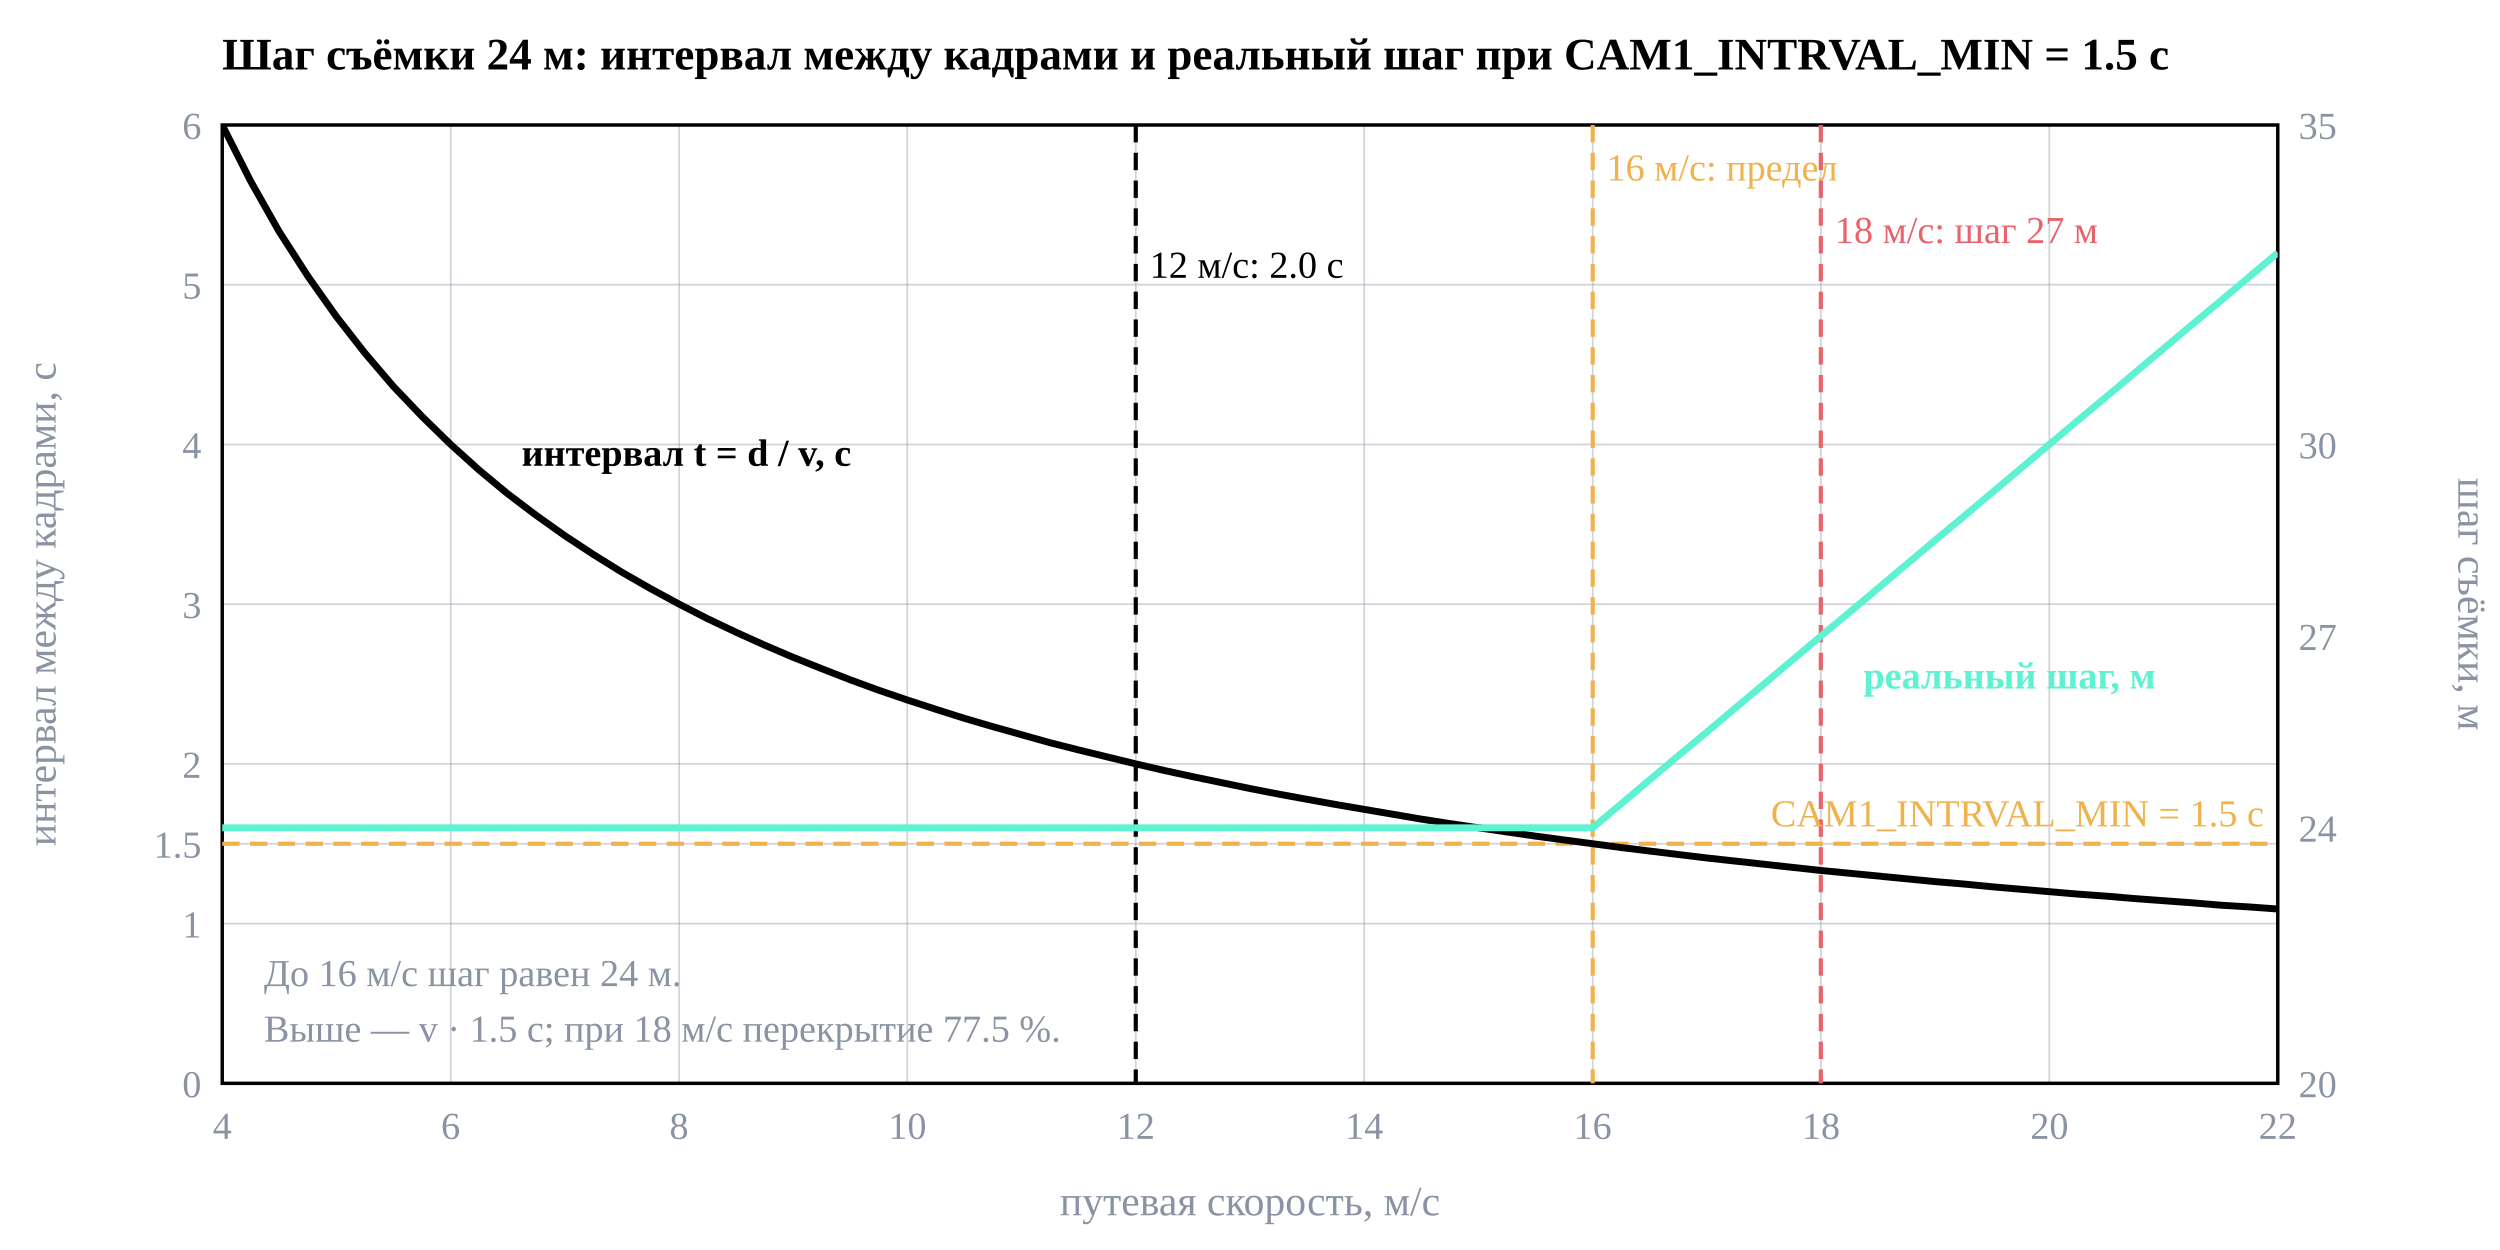
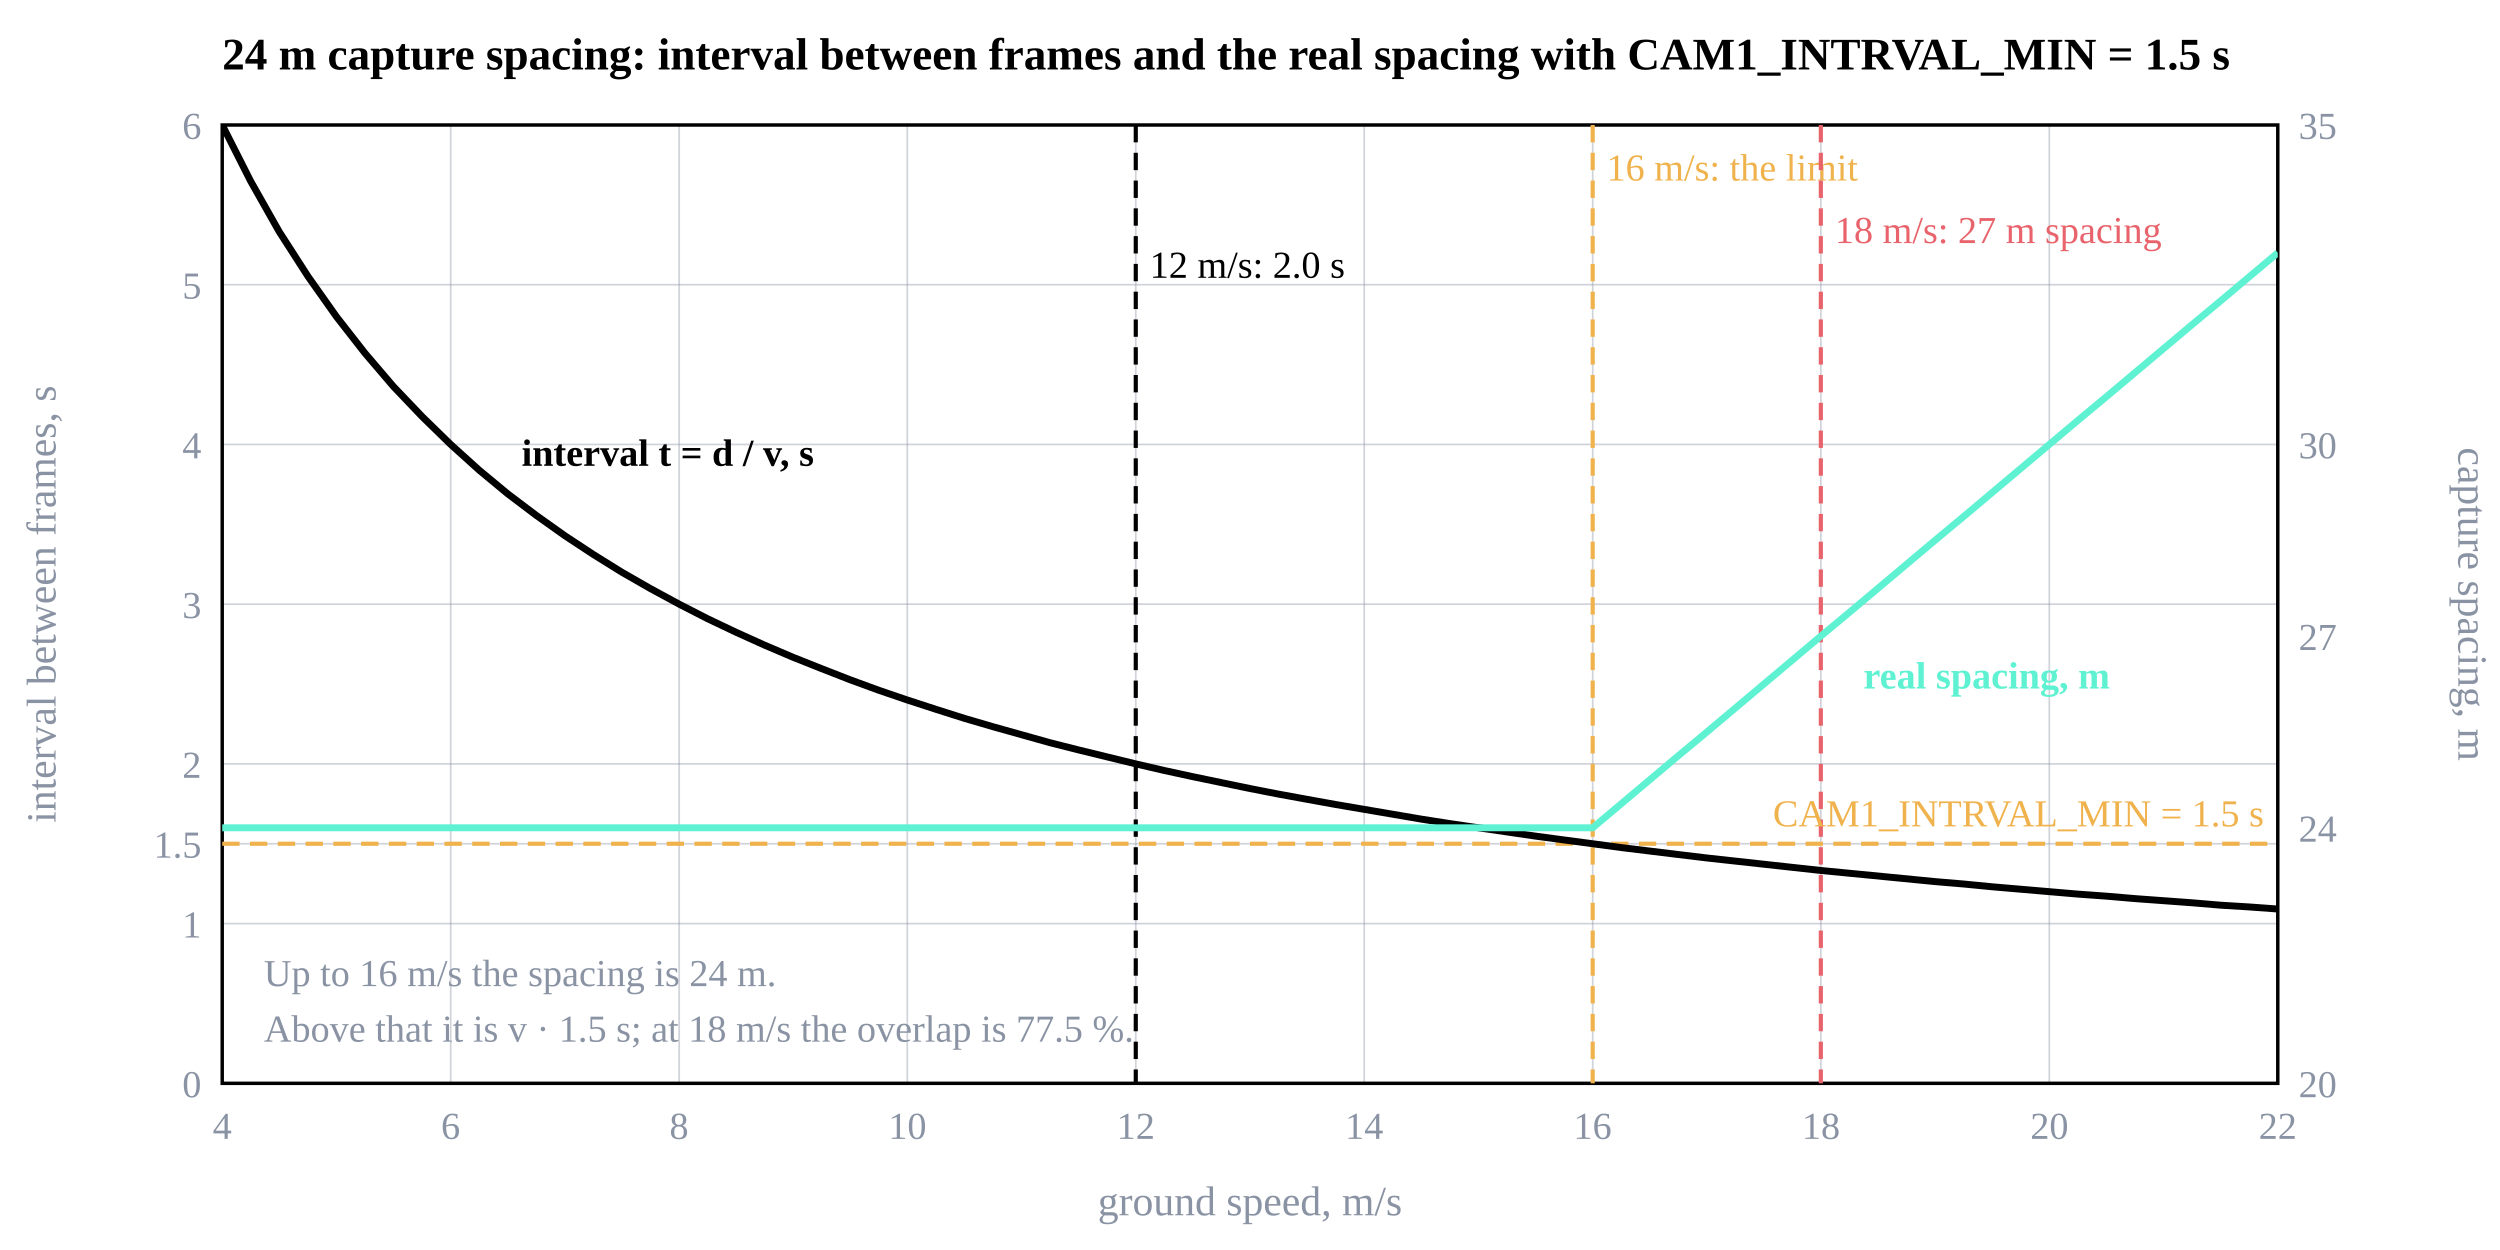
<svg xmlns="http://www.w3.org/2000/svg" viewBox="0 0 720 360" width="100%" role="img" aria-labelledby="t" style="max-width:720px;display:block;margin:0 auto">
  <style>text{font-family: var(--gc-font-mono, ui-monospace, Menlo, monospace); font-size: 12px;fill:currentColor} .m{fill:var(--gc-ink-muted, #8a93a3)} .a{fill:var(--gc-accent-hud, #5ef1d2)} .w{fill:var(--gc-signal-amber, #f0b24c)} .d{fill:var(--gc-signal-red, #e8636b)} .box{fill:var(--gc-surface-200, rgba(128,128,128,0.08));stroke:currentColor;stroke-width:1.2} .boxa{fill:var(--gc-surface-200, rgba(128,128,128,0.08));stroke:var(--gc-accent-hud, #5ef1d2);stroke-width:1.6} .ln{stroke:currentColor;stroke-width:1.2;fill:none} .lna{stroke:var(--gc-accent-hud, #5ef1d2);stroke-width:1.6;fill:none} .lnm{stroke:var(--gc-ink-muted, #8a93a3);stroke-width:1;fill:none;stroke-dasharray:4 3} .t{font-size:11px} .b{font-weight:600}</style>
  <defs>
    <marker id="ar" viewBox="0 0 10 10" refX="9" refY="5" markerWidth="7" markerHeight="7" orient="auto-start-reverse">
      <path d="M0 0L10 5L0 10z" fill="currentColor" />
    </marker>
    <marker id="ara" viewBox="0 0 10 10" refX="9" refY="5" markerWidth="7" markerHeight="7" orient="auto-start-reverse">
      <path d="M0 0L10 5L0 10z" fill="var(--gc-accent-hud, #5ef1d2)" />
    </marker>
  </defs>
-   <text x="64" y="20" text-anchor="start" class="b" style="font-size:13px">Шаг съёмки 24 м: интервал между кадрами и реальный шаг при CAM1_INTRVAL_MIN = 1.5 с</text>
+   <text x="64" y="20" text-anchor="start" class="b" style="font-size:13px">24 m capture spacing: interval between frames and the real spacing with CAM1_INTRVAL_MIN = 1.5 s</text>
  <line x1="64.0" y1="36" x2="64.0" y2="312" stroke="var(--gc-ink-muted, #8a93a3)" stroke-width="0.5" opacity="0.4" />
  <text x="64.0" y="328" text-anchor="middle" class="m t">4</text>
  <line x1="129.8" y1="36" x2="129.8" y2="312" stroke="var(--gc-ink-muted, #8a93a3)" stroke-width="0.5" opacity="0.4" />
  <text x="129.778" y="328" text-anchor="middle" class="m t">6</text>
  <line x1="195.6" y1="36" x2="195.6" y2="312" stroke="var(--gc-ink-muted, #8a93a3)" stroke-width="0.5" opacity="0.4" />
  <text x="195.556" y="328" text-anchor="middle" class="m t">8</text>
  <line x1="261.3" y1="36" x2="261.3" y2="312" stroke="var(--gc-ink-muted, #8a93a3)" stroke-width="0.5" opacity="0.4" />
  <text x="261.333" y="328" text-anchor="middle" class="m t">10</text>
  <line x1="327.1" y1="36" x2="327.1" y2="312" stroke="var(--gc-ink-muted, #8a93a3)" stroke-width="0.5" opacity="0.4" />
  <text x="327.111" y="328" text-anchor="middle" class="m t">12</text>
  <line x1="392.9" y1="36" x2="392.9" y2="312" stroke="var(--gc-ink-muted, #8a93a3)" stroke-width="0.5" opacity="0.4" />
  <text x="392.889" y="328" text-anchor="middle" class="m t">14</text>
  <line x1="458.7" y1="36" x2="458.7" y2="312" stroke="var(--gc-ink-muted, #8a93a3)" stroke-width="0.5" opacity="0.4" />
  <text x="458.667" y="328" text-anchor="middle" class="m t">16</text>
  <line x1="524.4" y1="36" x2="524.4" y2="312" stroke="var(--gc-ink-muted, #8a93a3)" stroke-width="0.5" opacity="0.4" />
  <text x="524.444" y="328" text-anchor="middle" class="m t">18</text>
  <line x1="590.2" y1="36" x2="590.2" y2="312" stroke="var(--gc-ink-muted, #8a93a3)" stroke-width="0.5" opacity="0.4" />
  <text x="590.222" y="328" text-anchor="middle" class="m t">20</text>
  <line x1="656.0" y1="36" x2="656.0" y2="312" stroke="var(--gc-ink-muted, #8a93a3)" stroke-width="0.5" opacity="0.4" />
  <text x="656.0" y="328" text-anchor="middle" class="m t">22</text>
  <line x1="64" y1="312.0" x2="656" y2="312.0" stroke="var(--gc-ink-muted, #8a93a3)" stroke-width="0.5" opacity="0.4" />
  <text x="58" y="316.0" text-anchor="end" class="m t">0</text>
  <line x1="64" y1="266.0" x2="656" y2="266.0" stroke="var(--gc-ink-muted, #8a93a3)" stroke-width="0.5" opacity="0.4" />
  <text x="58" y="270.0" text-anchor="end" class="m t">1</text>
  <line x1="64" y1="243.0" x2="656" y2="243.0" stroke="var(--gc-ink-muted, #8a93a3)" stroke-width="0.5" opacity="0.4" />
  <text x="58" y="247.0" text-anchor="end" class="m t">1.5</text>
  <line x1="64" y1="220.0" x2="656" y2="220.0" stroke="var(--gc-ink-muted, #8a93a3)" stroke-width="0.5" opacity="0.4" />
  <text x="58" y="224.0" text-anchor="end" class="m t">2</text>
  <line x1="64" y1="174.0" x2="656" y2="174.0" stroke="var(--gc-ink-muted, #8a93a3)" stroke-width="0.5" opacity="0.4" />
  <text x="58" y="178.0" text-anchor="end" class="m t">3</text>
  <line x1="64" y1="128.0" x2="656" y2="128.0" stroke="var(--gc-ink-muted, #8a93a3)" stroke-width="0.5" opacity="0.4" />
  <text x="58" y="132.0" text-anchor="end" class="m t">4</text>
  <line x1="64" y1="82.0" x2="656" y2="82.0" stroke="var(--gc-ink-muted, #8a93a3)" stroke-width="0.5" opacity="0.4" />
  <text x="58" y="86.0" text-anchor="end" class="m t">5</text>
  <line x1="64" y1="36.0" x2="656" y2="36.0" stroke="var(--gc-ink-muted, #8a93a3)" stroke-width="0.5" opacity="0.4" />
  <text x="58" y="40.0" text-anchor="end" class="m t">6</text>
  <text x="662" y="316.0" text-anchor="start" class="m t">20</text>
  <text x="662" y="242.4" text-anchor="start" class="m t">24</text>
  <text x="662" y="187.2" text-anchor="start" class="m t">27</text>
  <text x="662" y="132.0" text-anchor="start" class="m t">30</text>
  <text x="662" y="40.0" text-anchor="start" class="m t">35</text>
  <rect x="64" y="36" width="592" height="276" fill="none" stroke="currentColor" stroke-width="1" />
-   <text x="360.0" y="350" text-anchor="middle" class="m">путевая скорость, м/с</text>
-   <text transform="translate(16 174.0) rotate(-90)" text-anchor="middle" class="m">интервал между кадрами, с</text>
-   <text transform="translate(708 174.0) rotate(90)" text-anchor="middle" class="m">шаг съёмки, м</text>
+   <text x="360.0" y="350" text-anchor="middle" class="m">ground speed, m/s</text>
+   <text transform="translate(16 174.0) rotate(-90)" text-anchor="middle" class="m">interval between frames, s</text>
+   <text transform="translate(708 174.0) rotate(90)" text-anchor="middle" class="m">capture spacing, m</text>
  <line x1="327.1" y1="36" x2="327.1" y2="312" stroke="currentColor" stroke-width="1.2" stroke-dasharray="5 3" />
-   <text x="331.111" y="80" text-anchor="start" class="t">12 м/с: 2.0 с</text>
+   <text x="331.111" y="80" text-anchor="start" class="t">12 m/s: 2.0 s</text>
  <line x1="458.7" y1="36" x2="458.7" y2="312" stroke="var(--gc-signal-amber, #f0b24c)" stroke-width="1.2" stroke-dasharray="5 3" />
-   <text x="462.667" y="52" text-anchor="start" class="w t">16 м/с: предел</text>
+   <text x="462.667" y="52" text-anchor="start" class="w t">16 m/s: the limit</text>
  <line x1="524.4" y1="36" x2="524.4" y2="312" stroke="var(--gc-signal-red, #e8636b)" stroke-width="1.2" stroke-dasharray="5 3" />
-   <text x="528.444" y="70" text-anchor="start" class="d t">18 м/с: шаг 27 м</text>
+   <text x="528.444" y="70" text-anchor="start" class="d t">18 m/s: 27 m spacing</text>
  <line x1="64" y1="243.0" x2="656" y2="243.0" stroke="var(--gc-signal-amber, #f0b24c)" stroke-width="1.2" stroke-dasharray="5 3" />
-   <text x="652" y="238.0" text-anchor="end" class="w t">CAM1_INTRVAL_MIN = 1.5 с</text>
+   <text x="652" y="238.0" text-anchor="end" class="w t">CAM1_INTRVAL_MIN = 1.5 s</text>
  <clipPath id="pcab2c15a1">
    <rect x="64" y="36" width="592" height="276" />
  </clipPath>
  <path d="M64.0 36.0 L72.2 52.2 L80.4 66.7 L88.7 79.6 L96.9 91.2 L105.1 101.7 L113.3 111.3 L121.6 120.0 L129.8 128.0 L138.0 135.4 L146.2 142.2 L154.4 148.4 L162.7 154.3 L170.9 159.7 L179.1 164.8 L187.3 169.5 L195.6 174.0 L203.8 178.2 L212.0 182.1 L220.2 185.8 L228.4 189.3 L236.7 192.6 L244.9 195.8 L253.1 198.8 L261.3 201.6 L269.6 204.3 L277.8 206.9 L286.0 209.3 L294.2 211.6 L302.4 213.9 L310.7 216.0 L318.9 218.0 L327.1 220.0 L335.3 221.9 L343.6 223.7 L351.8 225.4 L360.0 227.1 L368.2 228.7 L376.4 230.2 L384.7 231.7 L392.9 233.1 L401.1 234.5 L409.3 235.9 L417.6 237.2 L425.8 238.4 L434.0 239.6 L442.2 240.8 L450.4 241.9 L458.7 243.0 L466.9 244.1 L475.1 245.1 L483.3 246.1 L491.6 247.1 L499.8 248.0 L508.0 248.9 L516.2 249.8 L524.4 250.7 L532.7 251.5 L540.9 252.3 L549.1 253.1 L557.3 253.9 L565.6 254.6 L573.8 255.4 L582.0 256.1 L590.2 256.8 L598.4 257.5 L606.7 258.1 L614.9 258.8 L623.1 259.4 L631.3 260.0 L639.6 260.7 L647.8 261.2 L656.0 261.8" fill="none" stroke="currentColor" stroke-width="2" clip-path="url(#pcab2c15a1)" />
-   <text x="150.222" y="134.154" text-anchor="start" class=" t b">интервал t = d / v, с</text>
+   <text x="150.222" y="134.154" text-anchor="start" class=" t b">interval t = d / v, s</text>
  <path d="M64.0 238.4 L72.2 238.4 L80.4 238.4 L88.7 238.4 L96.9 238.4 L105.1 238.4 L113.3 238.4 L121.6 238.4 L129.8 238.4 L138.0 238.4 L146.2 238.4 L154.4 238.4 L162.7 238.4 L170.9 238.4 L179.1 238.4 L187.3 238.4 L195.6 238.4 L203.8 238.4 L212.0 238.4 L220.2 238.4 L228.4 238.4 L236.7 238.4 L244.9 238.4 L253.1 238.4 L261.3 238.4 L269.6 238.4 L277.8 238.4 L286.0 238.4 L294.2 238.4 L302.4 238.4 L310.7 238.4 L318.9 238.4 L327.1 238.4 L335.3 238.4 L343.6 238.4 L351.8 238.4 L360.0 238.4 L368.2 238.4 L376.4 238.4 L384.7 238.4 L392.9 238.4 L401.1 238.4 L409.3 238.4 L417.6 238.4 L425.8 238.4 L434.0 238.4 L442.2 238.4 L450.4 238.4 L458.7 238.4 L466.9 231.5 L475.1 224.6 L483.3 217.7 L491.6 210.8 L499.8 203.9 L508.0 197.0 L516.2 190.1 L524.4 183.2 L532.7 176.3 L540.9 169.4 L549.1 162.5 L557.3 155.6 L565.6 148.7 L573.8 141.8 L582.0 134.9 L590.2 128.0 L598.4 121.1 L606.7 114.2 L614.9 107.3 L623.1 100.4 L631.3 93.5 L639.6 86.6 L647.8 79.7 L656.0 72.8" fill="none" stroke="var(--gc-accent-hud, #5ef1d2)" stroke-width="2" clip-path="url(#pcab2c15a1)" />
-   <text x="536.667" y="198.3" text-anchor="start" class="a t b">реальный шаг, м</text>
-   <text x="76" y="284" text-anchor="start" class="m t">До 16 м/с шаг равен 24 м.</text>
-   <text x="76" y="300" text-anchor="start" class="m t">Выше — v · 1.5 с; при 18 м/с перекрытие 77.5 %.</text>
+   <text x="536.667" y="198.3" text-anchor="start" class="a t b">real spacing, m</text>
+   <text x="76" y="284" text-anchor="start" class="m t">Up to 16 m/s the spacing is 24 m.</text>
+   <text x="76" y="300" text-anchor="start" class="m t">Above that it is v · 1.5 s; at 18 m/s the overlap is 77.5 %.</text>
</svg>
